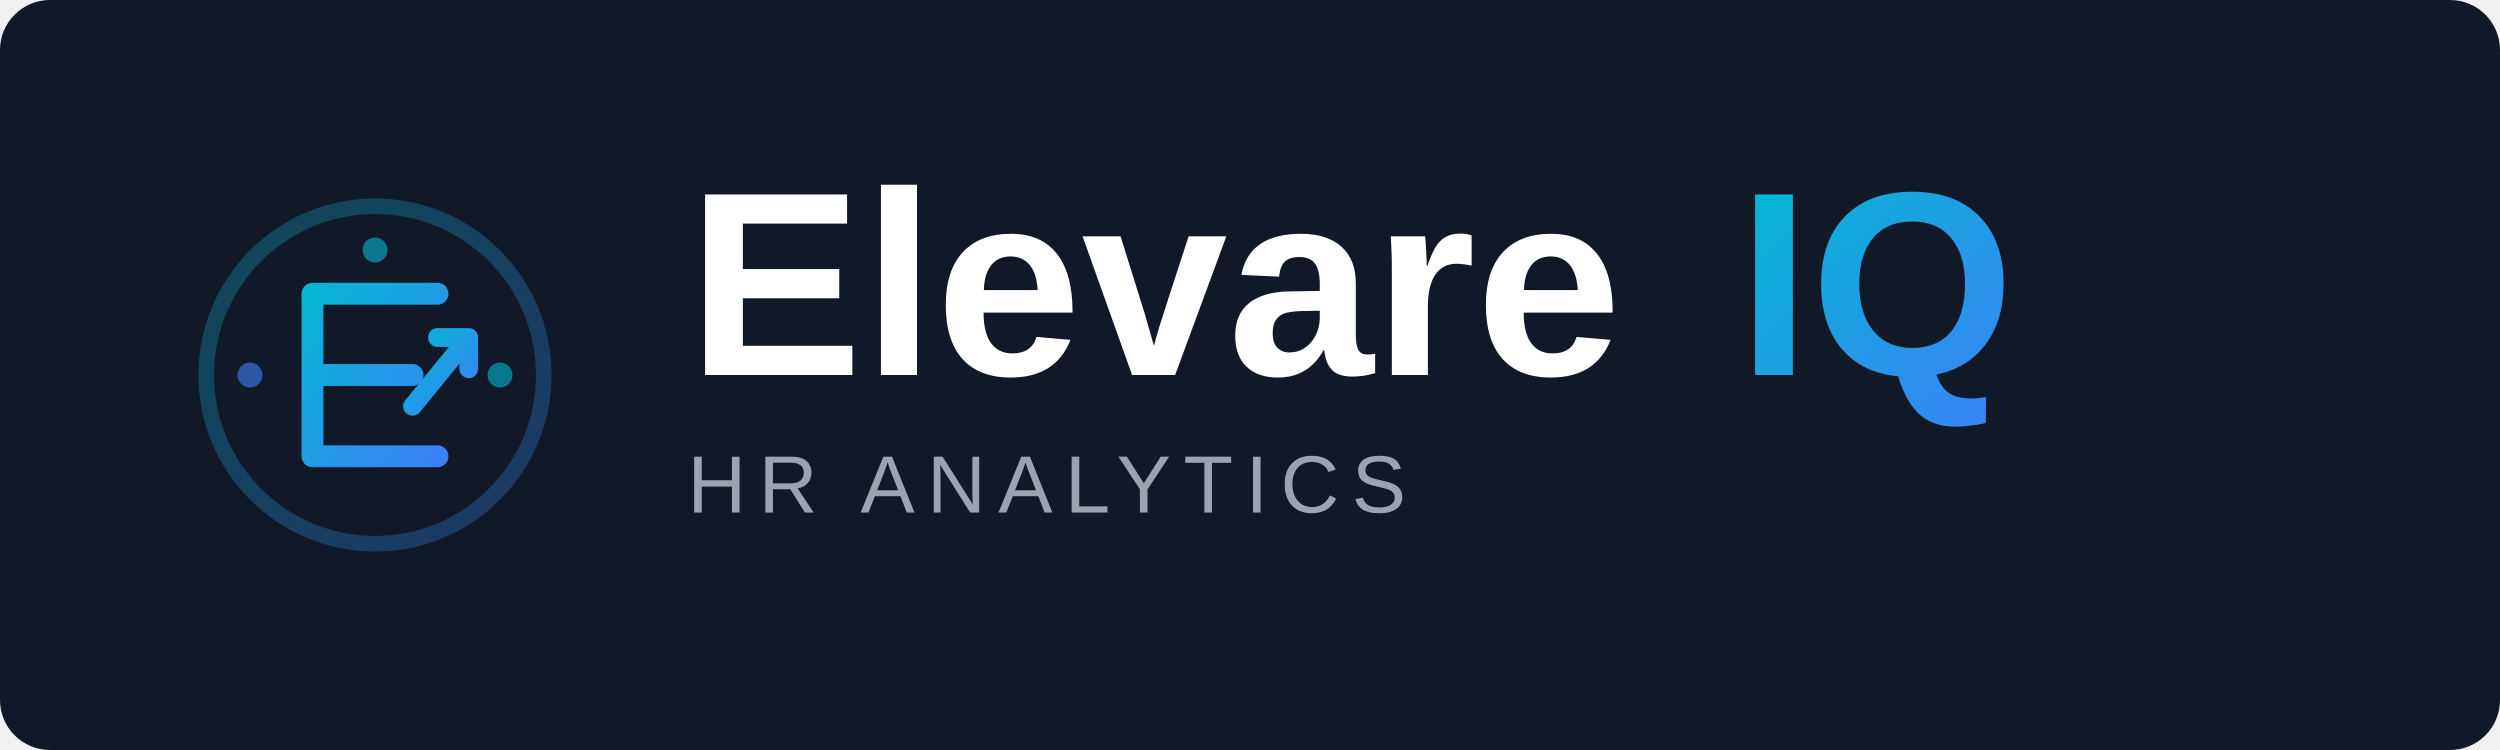
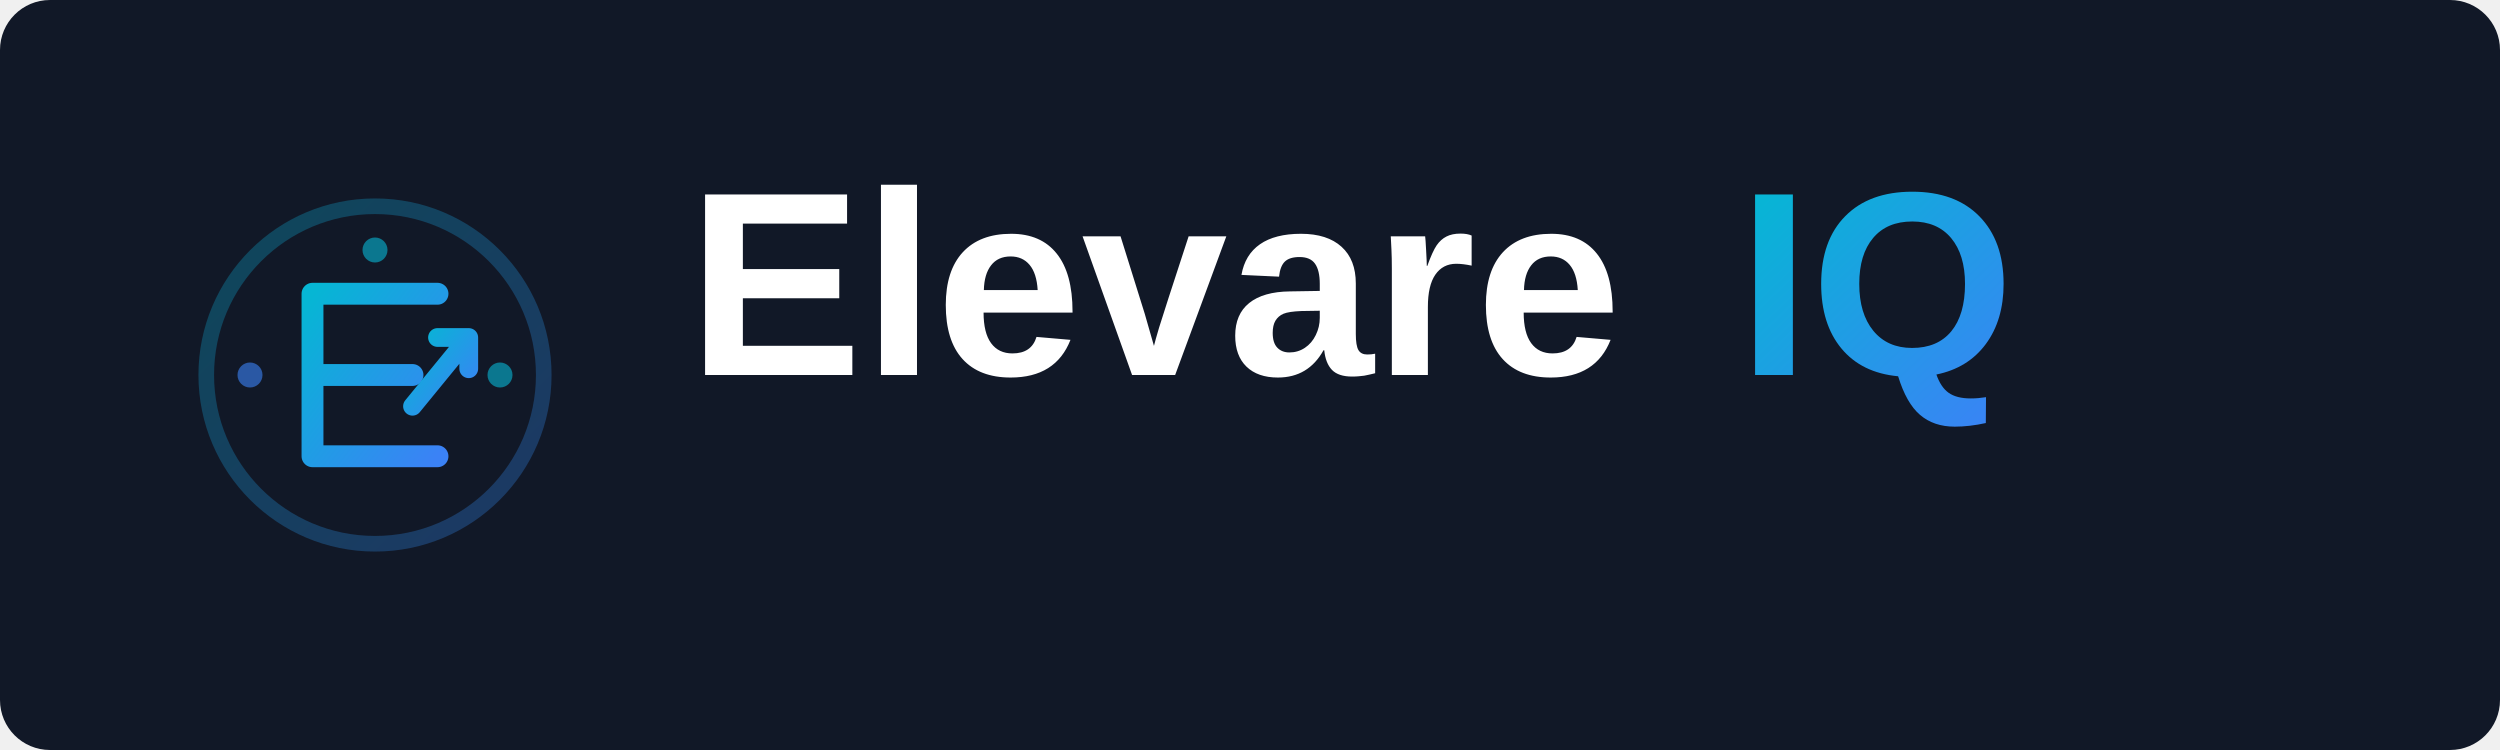
<svg xmlns="http://www.w3.org/2000/svg" width="400" height="120" viewBox="0 0 400 120" fill="none">
  <rect width="400" height="120" fill="#111827" rx="8" />
  <defs>
    <linearGradient id="elevareGradient" x1="0%" y1="0%" x2="100%" y2="100%">
      <stop offset="0%" style="stop-color:#06b6d4;stop-opacity:1" />
      <stop offset="100%" style="stop-color:#3b82f6;stop-opacity:1" />
    </linearGradient>
  </defs>
  <g transform="translate(30, 30)">
    <circle cx="30" cy="30" r="27" stroke="url(#elevareGradient)" stroke-width="2.5" opacity="0.3" fill="none" />
    <path d="M20 17 L40 17 M20 17 L20 43 M20 30 L36 30 M20 43 L40 43" stroke="url(#elevareGradient)" stroke-width="3.5" stroke-linecap="round" stroke-linejoin="round" fill="none" />
    <path d="M36 35 L45 24 M45 24 L40 24 M45 24 L45 29" stroke="url(#elevareGradient)" stroke-width="3" stroke-linecap="round" stroke-linejoin="round" fill="none" />
    <circle cx="30" cy="10" r="2" fill="#06b6d4" opacity="0.6" />
    <circle cx="10" cy="30" r="2" fill="#3b82f6" opacity="0.6" />
    <circle cx="50" cy="30" r="2" fill="#06b6d4" opacity="0.6" />
  </g>
  <g transform="translate(110, 60)">
    <text x="0" y="0" font-family="Arial, Helvetica, sans-serif" font-size="42" font-weight="bold" fill="#ffffff">
      Elevare
    </text>
    <text x="168" y="0" font-family="Arial, Helvetica, sans-serif" font-size="42" font-weight="bold" fill="url(#elevareGradient)">
      IQ
    </text>
-     <text x="0" y="22" font-family="Arial, Helvetica, sans-serif" font-size="13" font-weight="normal" fill="#9ca3af" letter-spacing="2">
-       HR ANALYTICS
-     </text>
  </g>
</svg>
